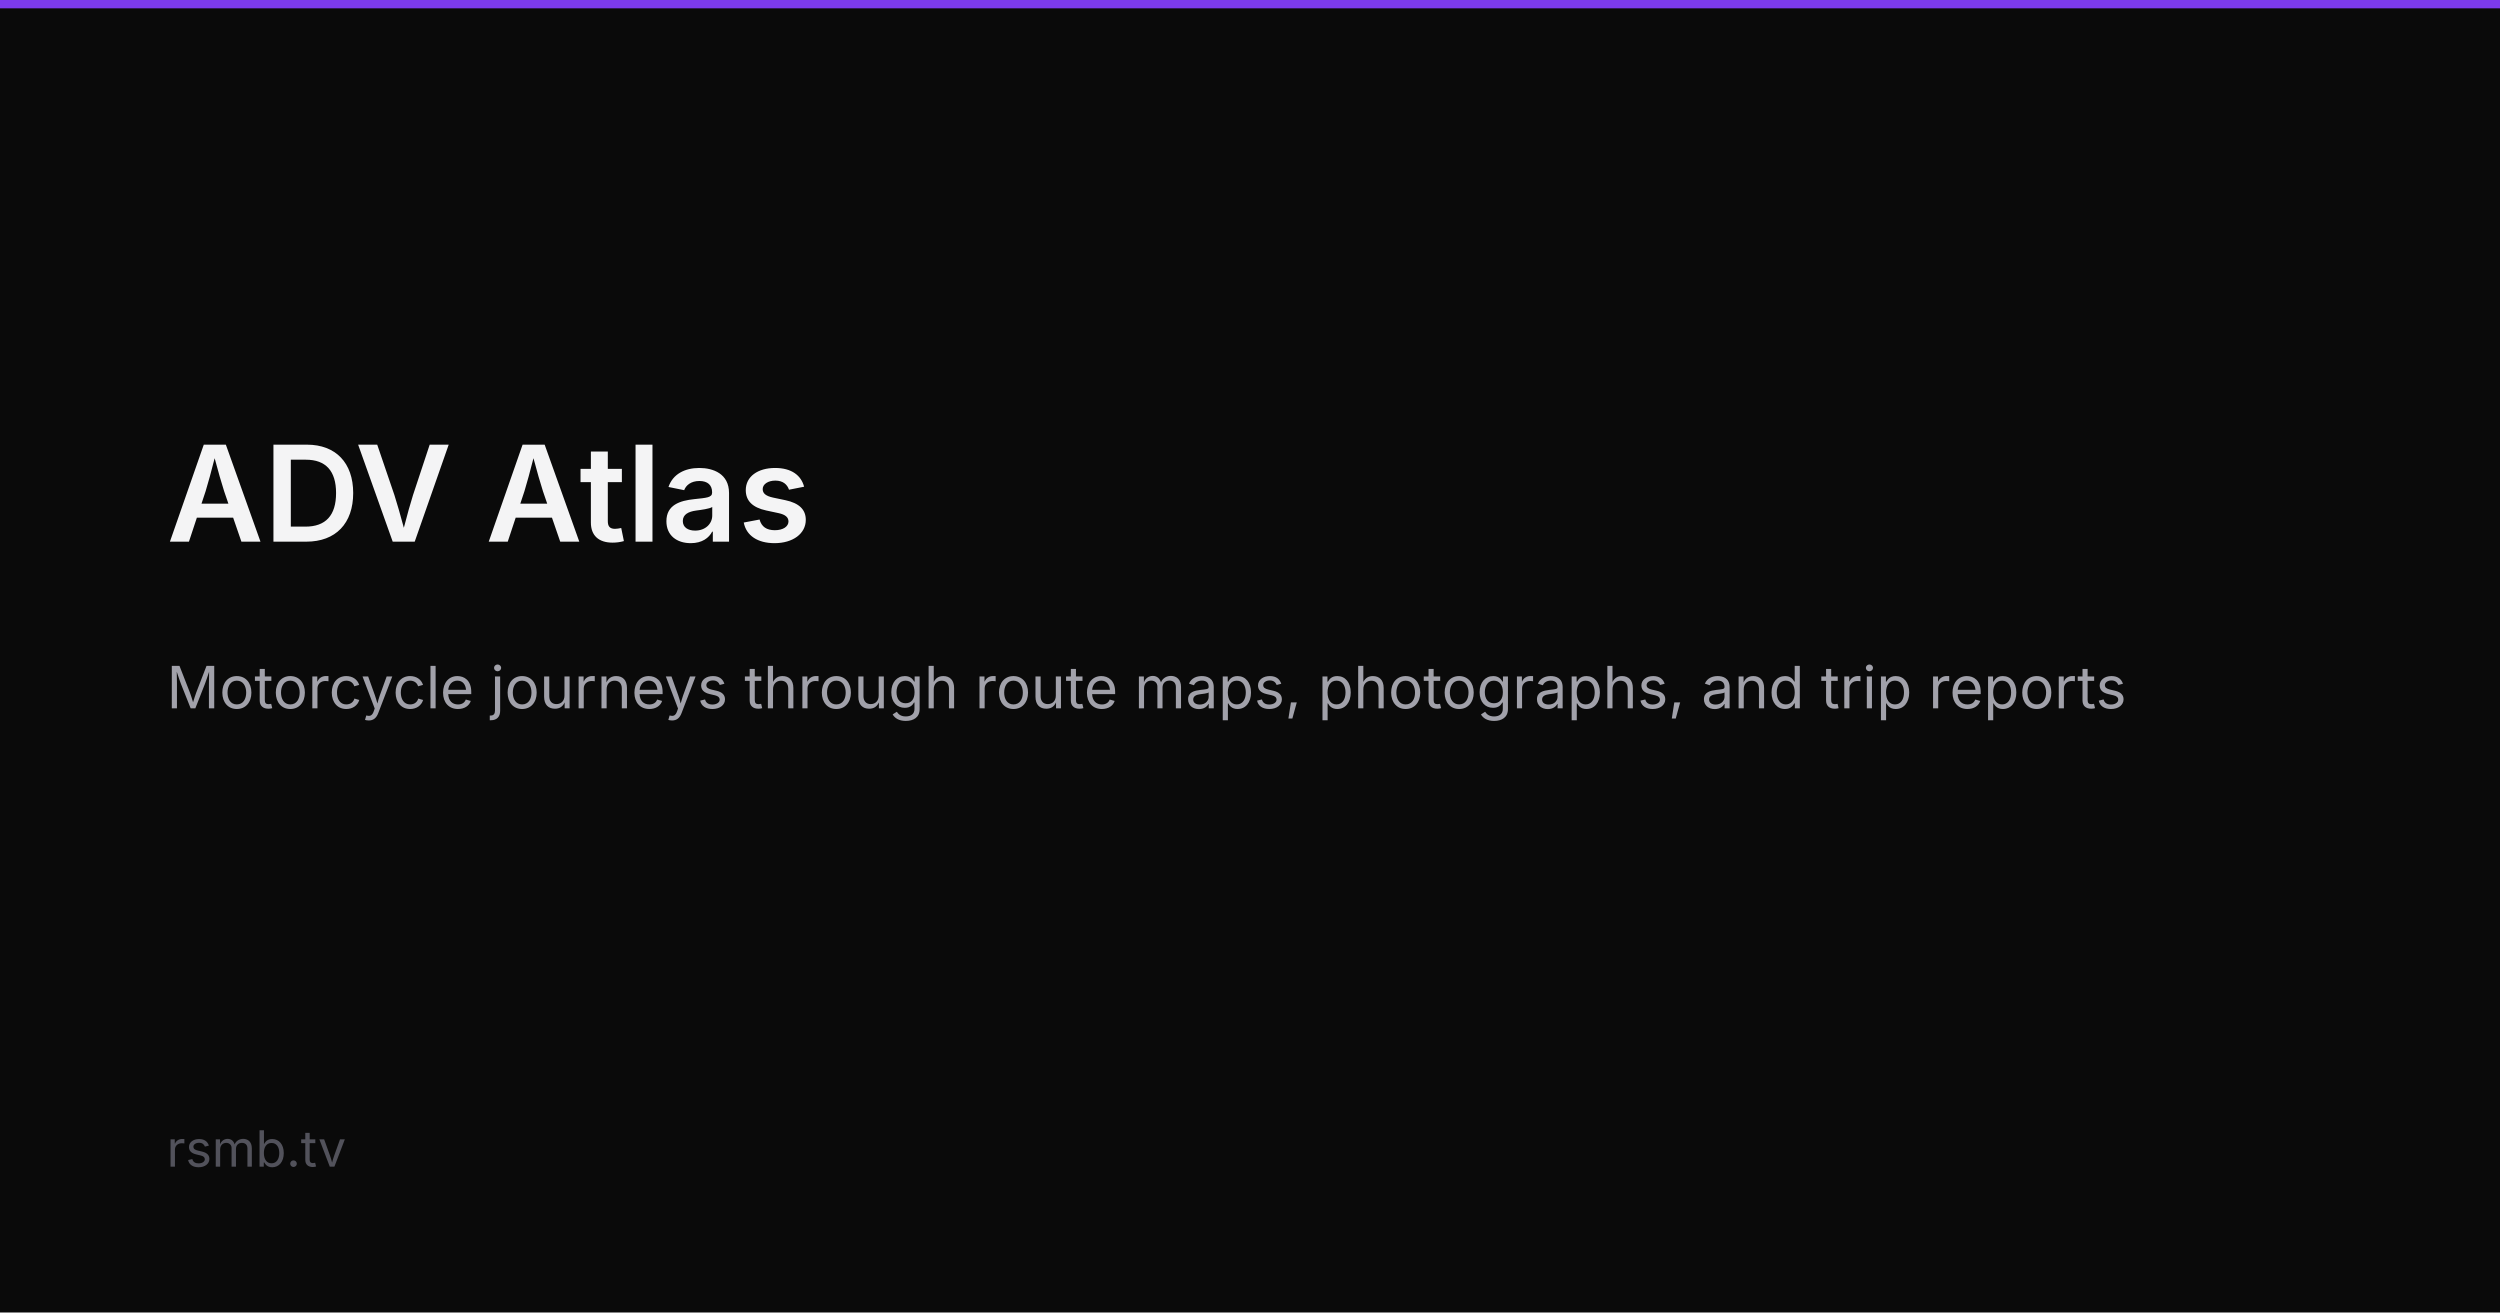
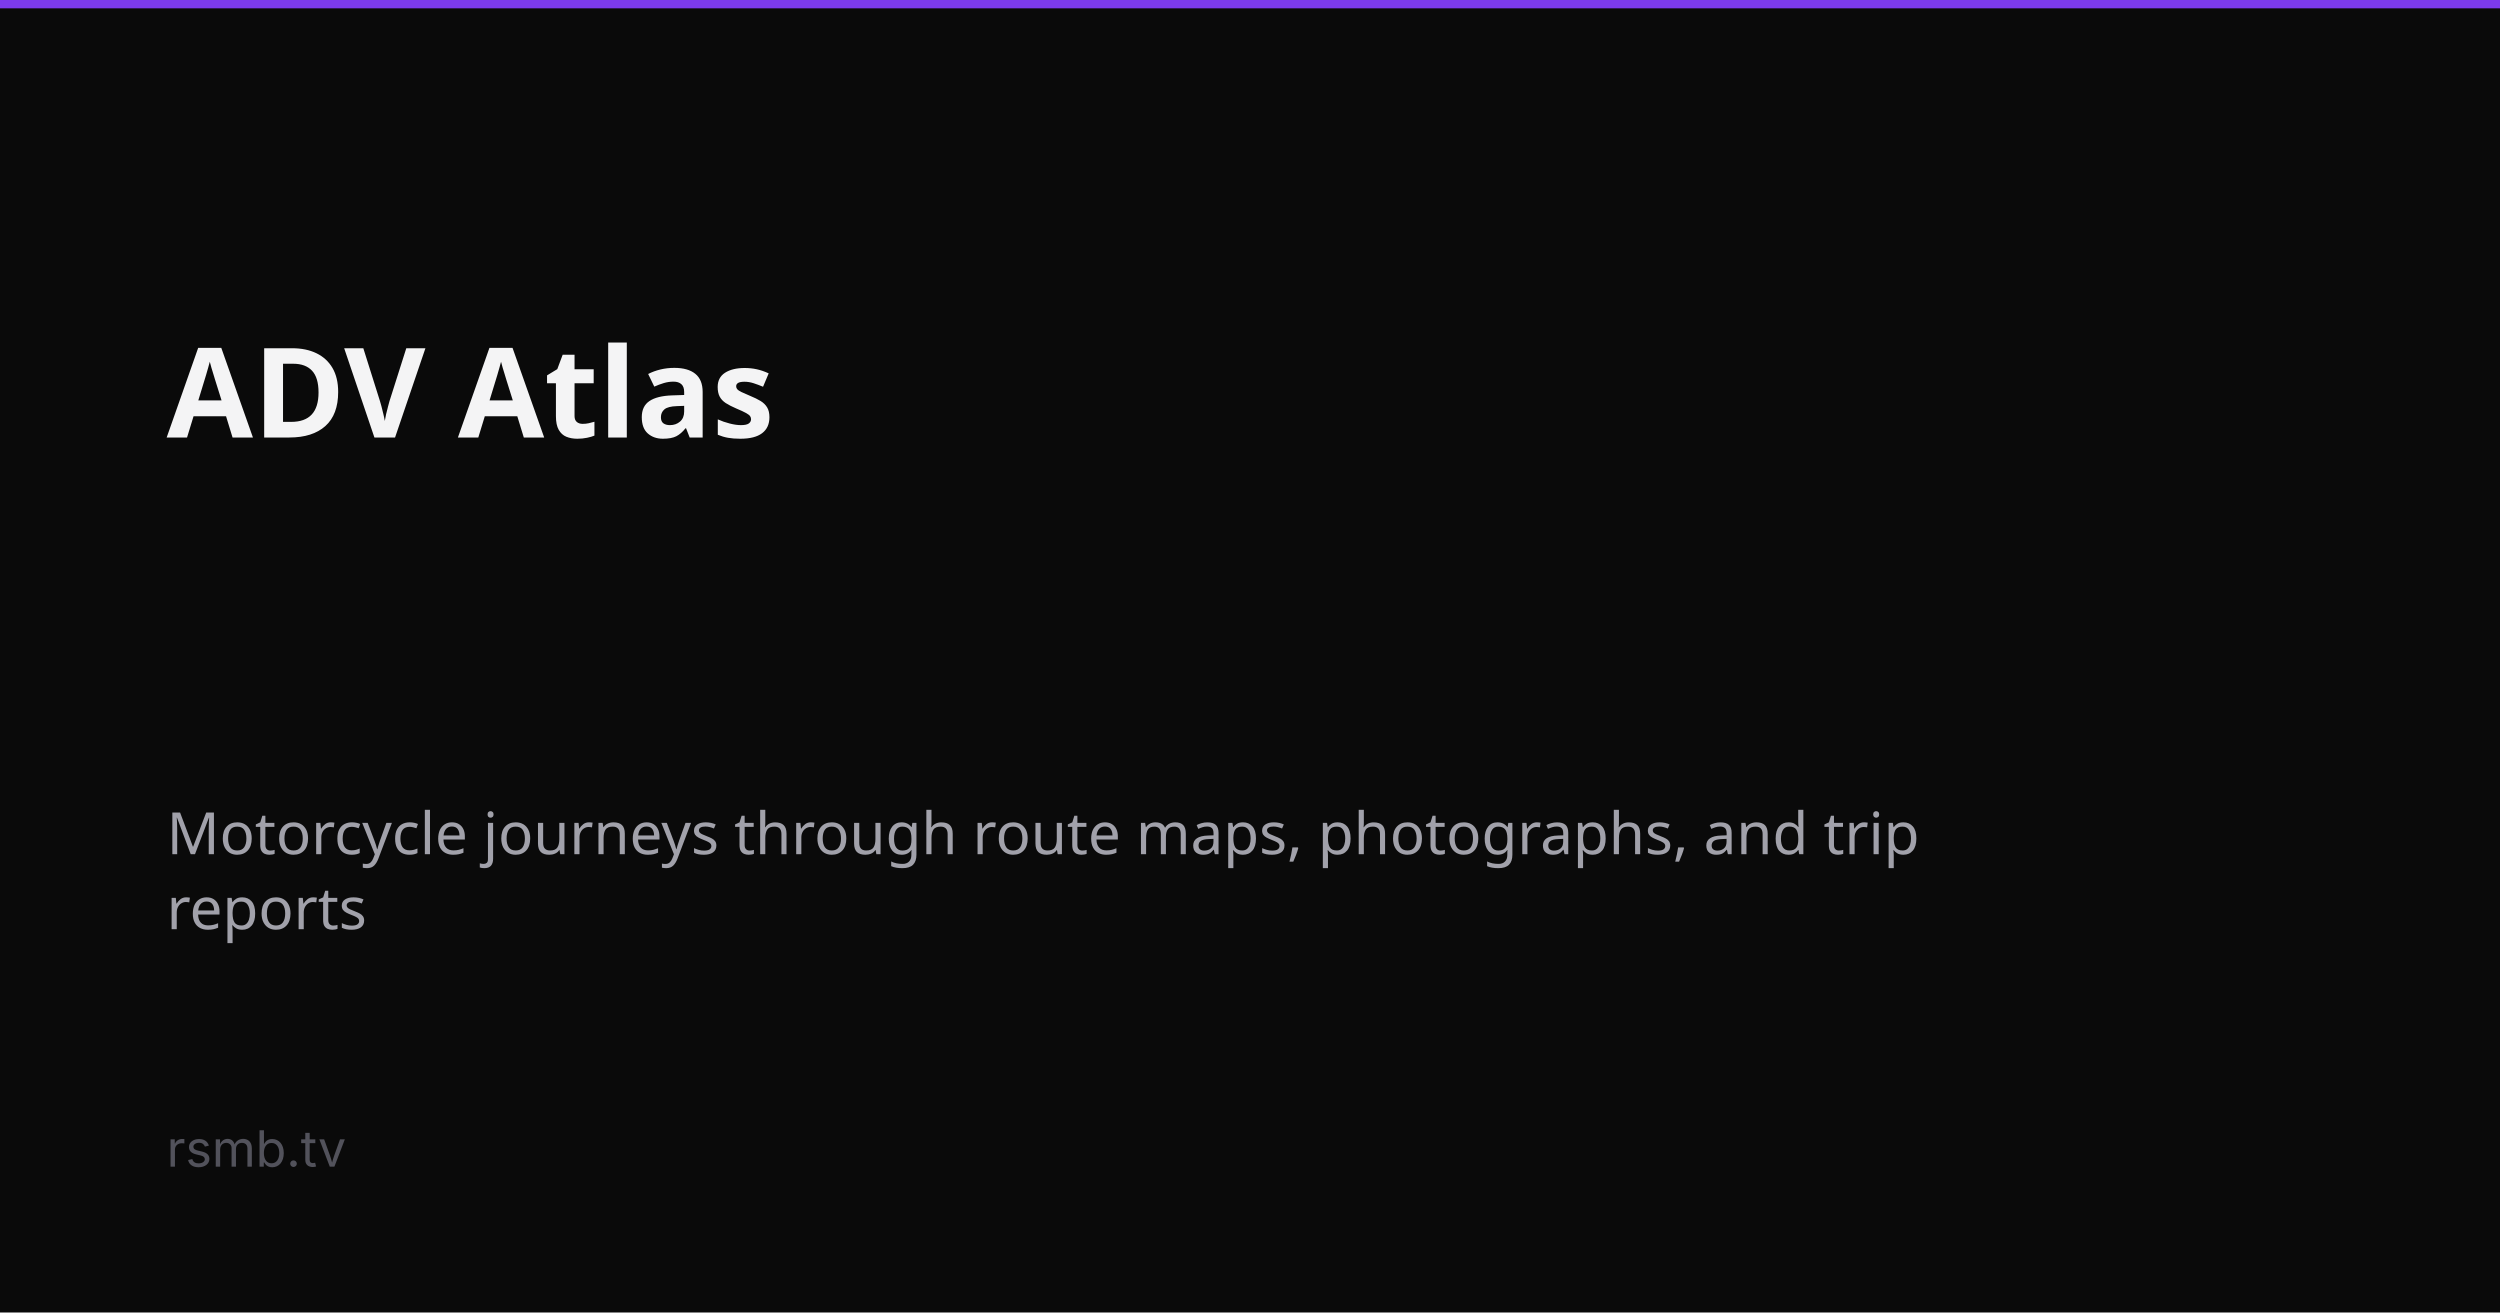
<svg xmlns="http://www.w3.org/2000/svg" width="1200" height="630">
  <rect width="1200" height="630" fill="#0a0a0a" />
  <rect x="0" y="0" width="1200" height="4" fill="#7c3aed" />
-   <text x="80" y="260" font-family="system-ui, -apple-system, sans-serif" font-size="64" font-weight="600" fill="#f4f4f5">ADV Atlas</text>
-   <text x="80" y="340" font-family="system-ui, -apple-system, sans-serif" font-size="28" fill="#a1a1aa">Motorcycle journeys through route maps, photographs, and trip reports</text>
+   <text font-family="sans-serif" font-size="60" font-weight="600" fill="#f4f4f5">
+     <tspan x="80" y="210">ADV Atlas</tspan>
+   </text>
+   <text font-family="sans-serif" font-size="28" fill="#a1a1aa">
+     <tspan x="80" y="410">Motorcycle journeys through route maps, photographs, and trip</tspan>
+     <tspan x="80" y="446">reports</tspan>
+   </text>
  <text x="80" y="560" font-family="system-ui, -apple-system, sans-serif" font-size="24" fill="#52525b">rsmb.tv</text>
</svg>
